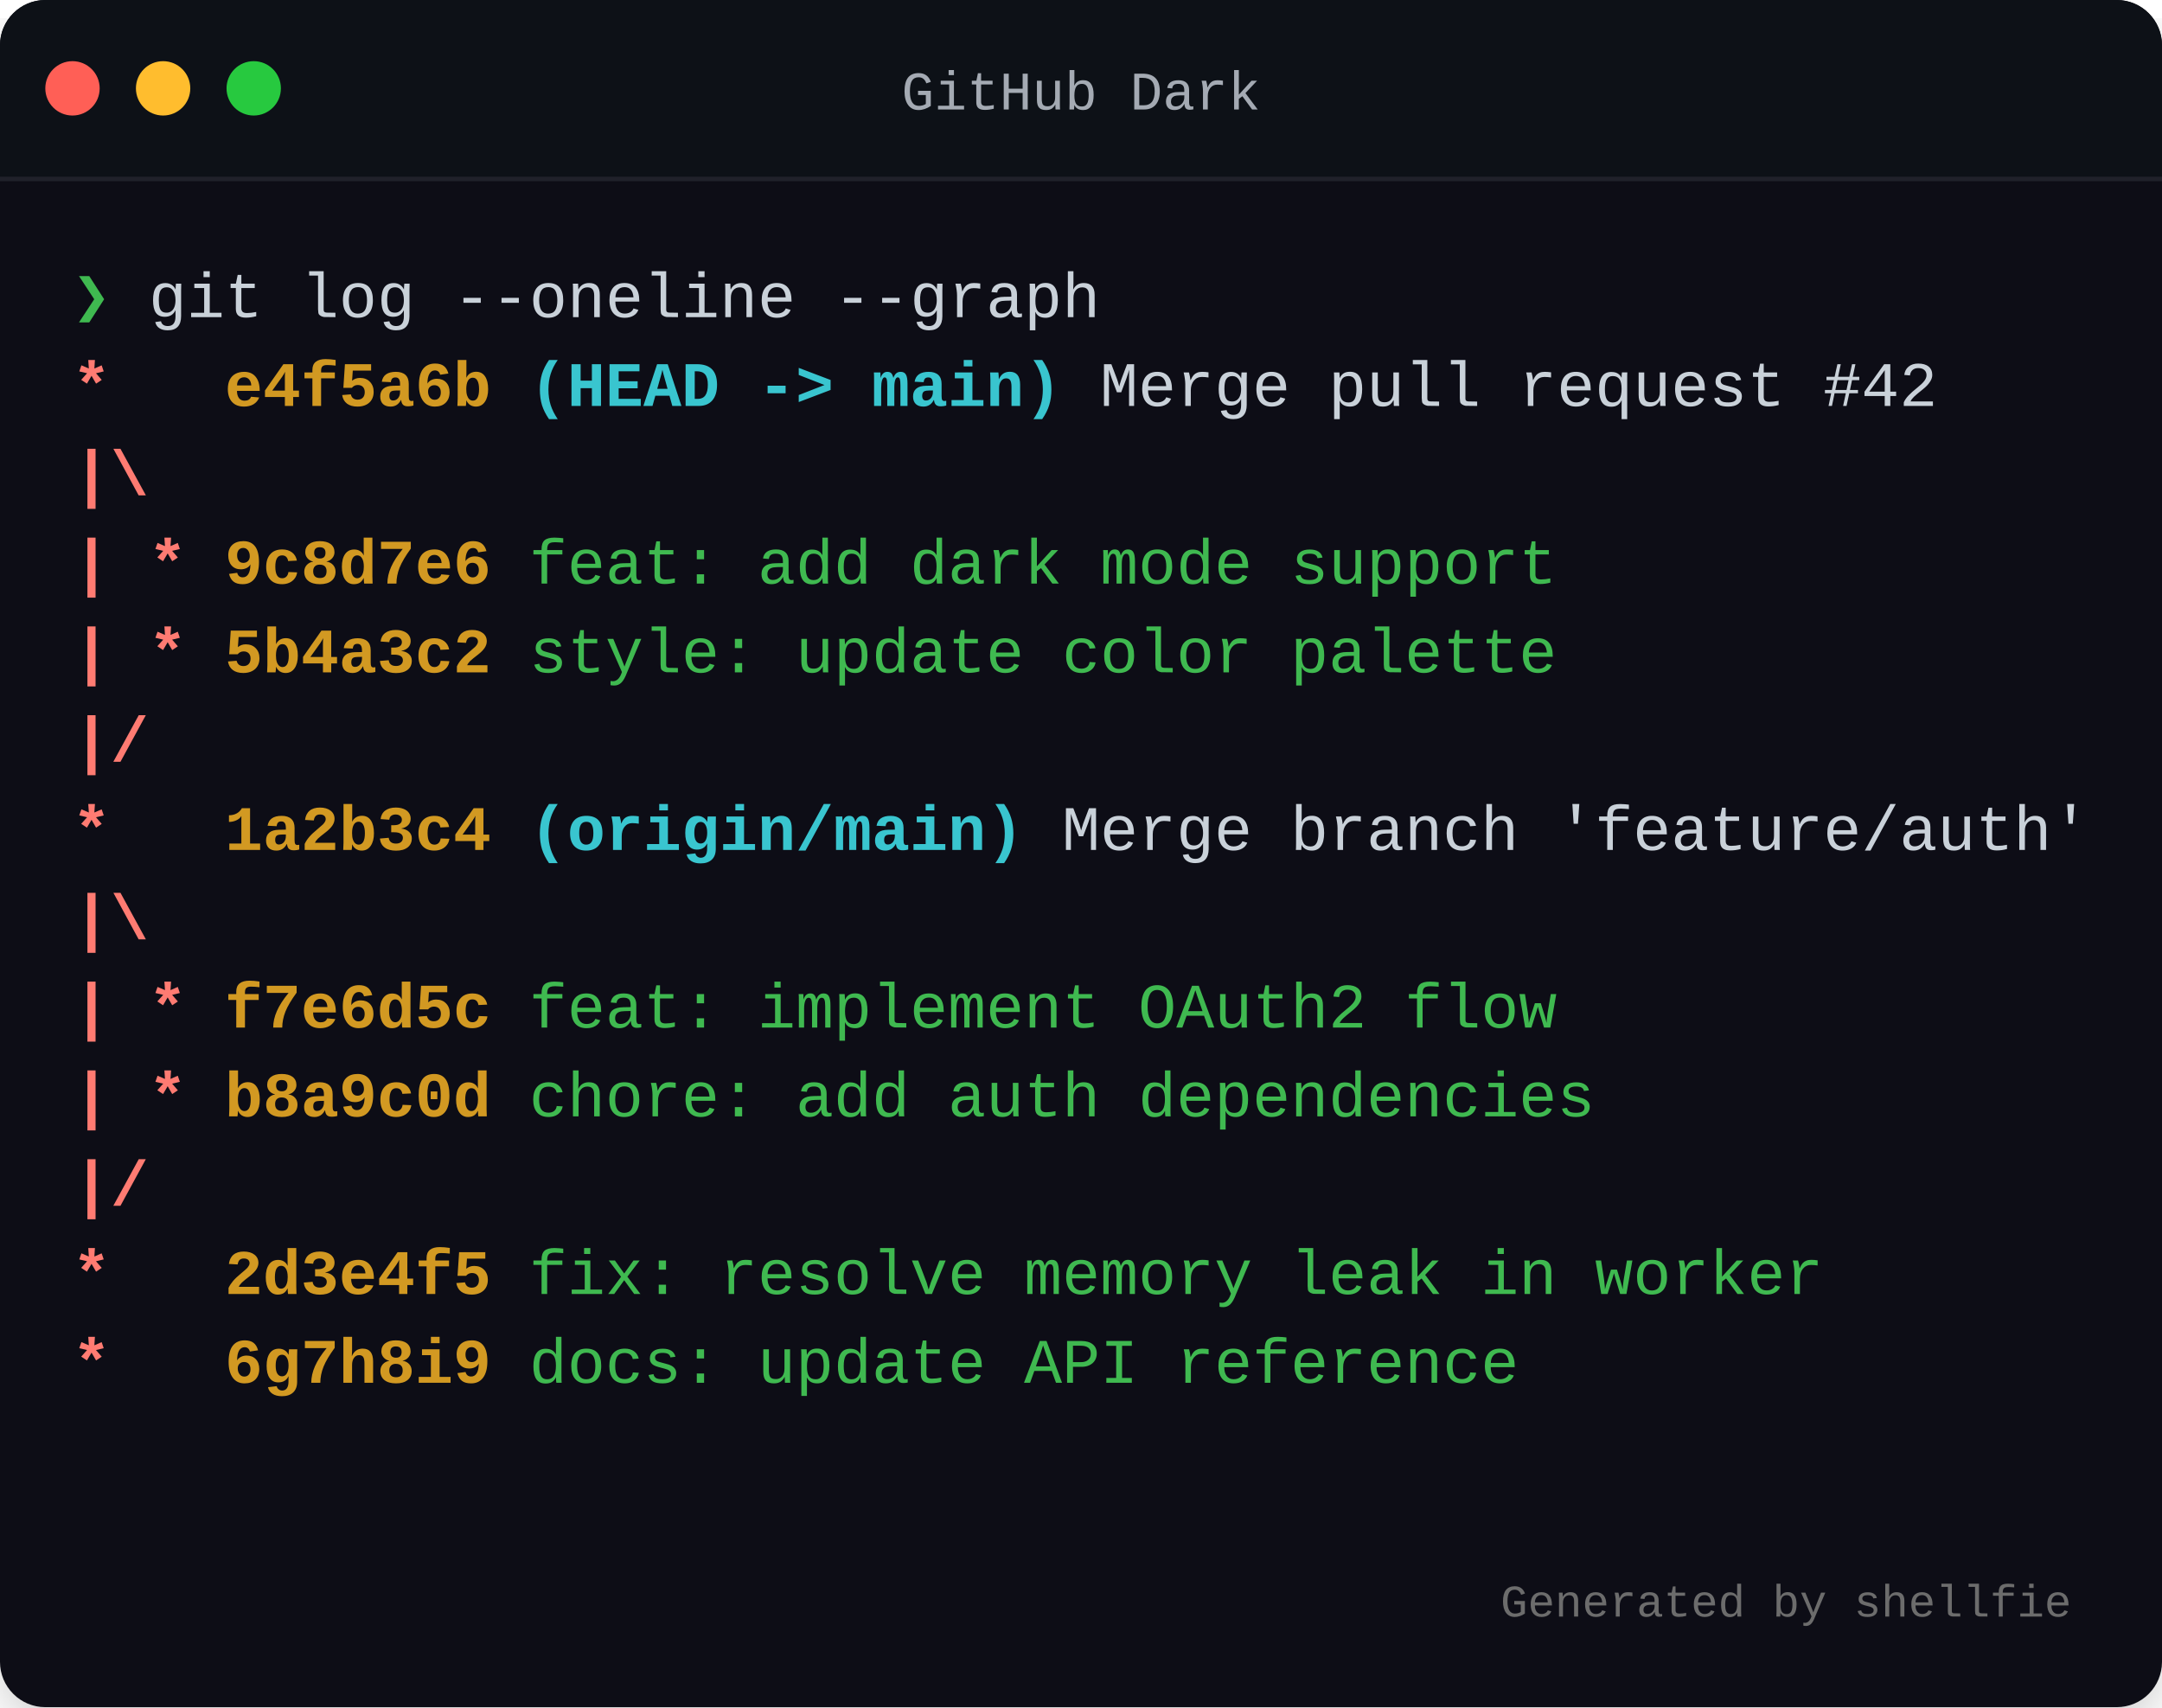
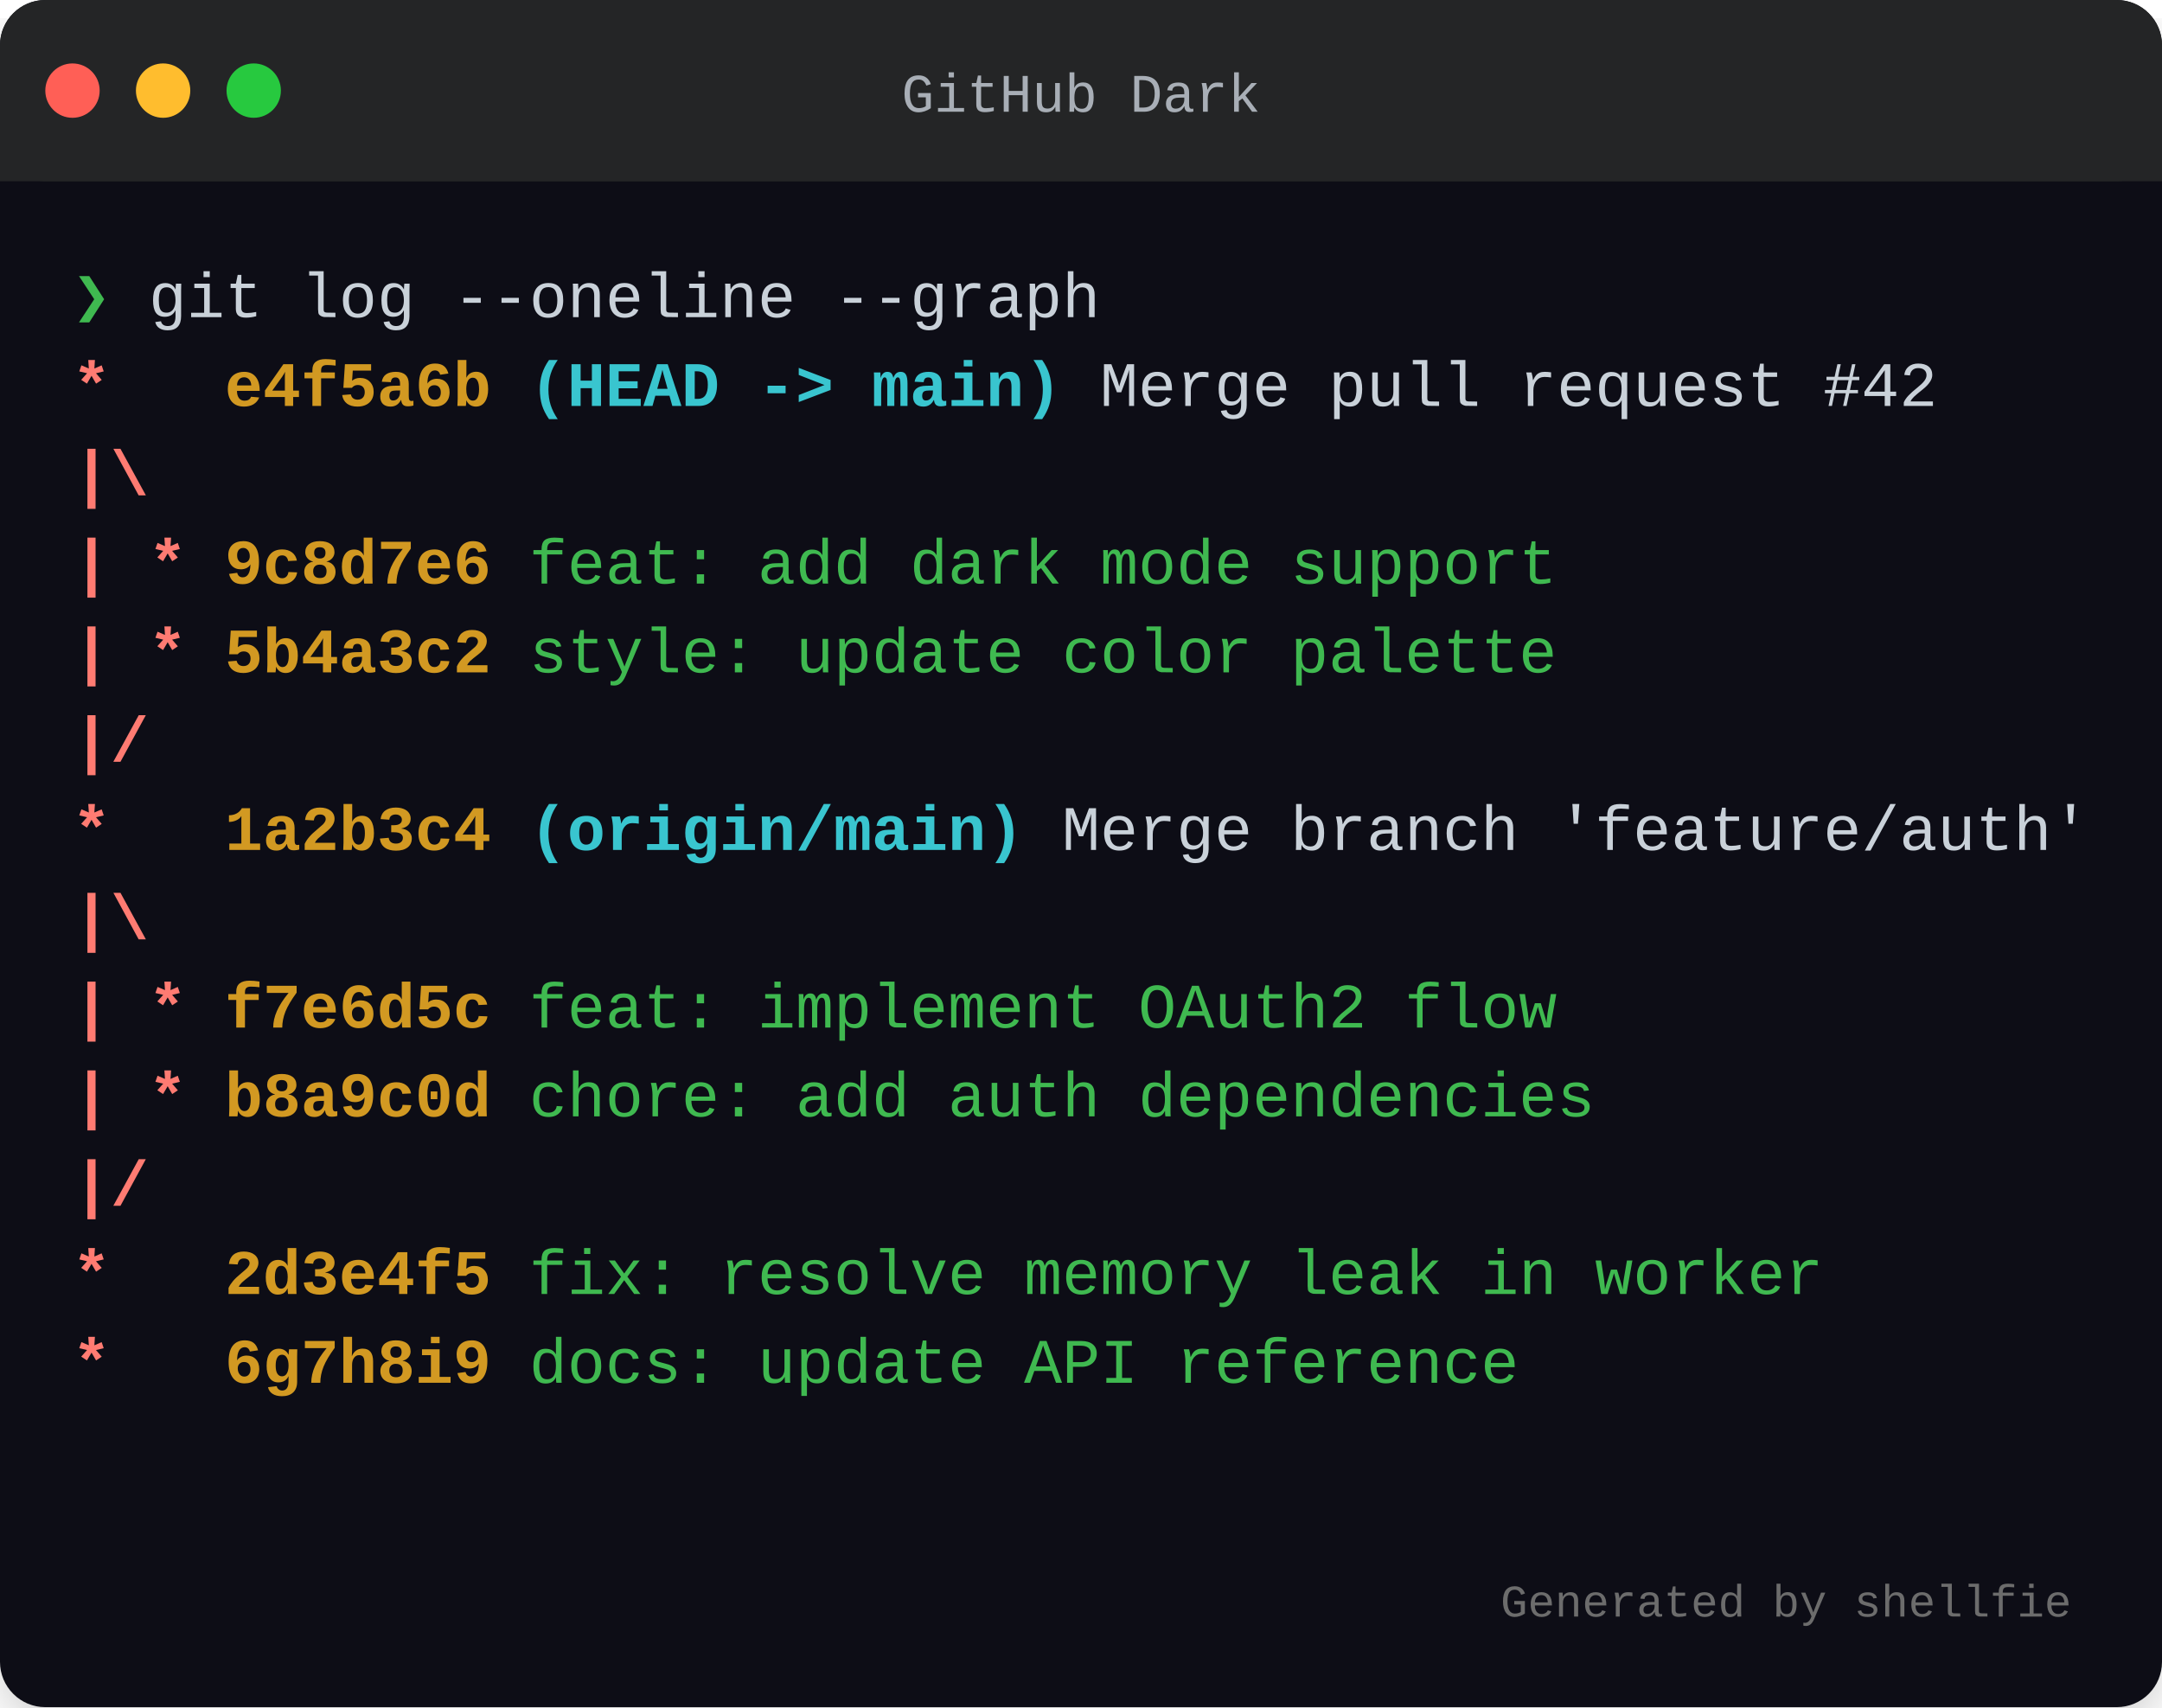
<svg xmlns="http://www.w3.org/2000/svg" viewBox="0 0 477.2 376.8" width="477.2" height="376.8">
  <defs>
    <filter id="shadow" x="-10%" y="-10%" width="120%" height="120%">
      <feDropShadow dx="0" dy="4" stdDeviation="8" flood-opacity="0.3" />
    </filter>
  </defs>
  <rect x="0" y="0" width="477.2" height="376.8" fill="#0d1117" rx="10" ry="10" filter="url(#shadow)" />
  <g class="title-bar">
-     <rect x="0" y="0" width="477.2" height="39" fill="#0d1117" rx="10" ry="10" />
-     <rect x="0" y="29" width="477.2" height="10" fill="#0d1117" />
-     <line x1="0" y1="39.5" x2="477.2" y2="39.5" stroke="#c9d1d91a" stroke-width="1" />
-     <circle cx="16" cy="19.5" r="6" fill="#ff5f56" />
-     <circle cx="36" cy="19.5" r="6" fill="#ffbd2e" />
-     <circle cx="56" cy="19.5" r="6" fill="#27c93f" />
-     <text x="238.6" y="24.167" fill="#c9d1d9" font-family="'SF Mono', 'Monaco', 'Menlo', 'Ubuntu Mono', 'Consolas', 'Courier New', monospace" font-size="12" text-anchor="middle" opacity="0.8">GitHub Dark</text>
+     <rect x="0" y="0" width="477.2" height="40" fill="#242526" rx="10" ry="10" />
+     <rect x="0" y="30" width="477.2" height="10" fill="#242526" />
+     <circle cx="16" cy="20" r="6" fill="#ff5f56" />
+     <circle cx="36" cy="20" r="6" fill="#ffbd2e" />
+     <circle cx="56" cy="20" r="6" fill="#27c93f" />
+     <text x="238.6" y="24.667" fill="#c9d1d9" font-family="'SF Mono', 'Monaco', 'Menlo', 'Ubuntu Mono', 'Consolas', 'Courier New', monospace" font-size="12" text-anchor="middle" opacity="0.8">GitHub Dark</text>
  </g>
  <g class="text">
    <text y="70" font-family="'SF Mono', 'Monaco', 'Menlo', 'Ubuntu Mono', 'Consolas', 'Courier New', monospace" font-size="14" xml:space="preserve">
      <tspan x="16" fill="#3fb950" font-weight="bold">❯</tspan>
      <tspan x="24.4" fill="#c9d1d9"> git log --oneline --graph</tspan>
    </text>
    <text y="89.6" font-family="'SF Mono', 'Monaco', 'Menlo', 'Ubuntu Mono', 'Consolas', 'Courier New', monospace" font-size="14" xml:space="preserve">
      <tspan x="16" fill="#ff7b72" font-weight="bold">*</tspan>
      <tspan x="24.4" fill="#c9d1d9">   </tspan>
      <tspan x="49.6" fill="#d29922" font-weight="bold">e4f5a6b</tspan>
      <tspan x="108.4" fill="#c9d1d9"> </tspan>
      <tspan x="116.8" fill="#39c5cf" font-weight="bold">(HEAD -&gt; main)</tspan>
      <tspan x="234.4" fill="#c9d1d9"> Merge pull request #42</tspan>
    </text>
    <text y="109.2" font-family="'SF Mono', 'Monaco', 'Menlo', 'Ubuntu Mono', 'Consolas', 'Courier New', monospace" font-size="14" xml:space="preserve">
      <tspan x="16" fill="#ff7b72" font-weight="bold">|\</tspan>
    </text>
    <text y="128.8" font-family="'SF Mono', 'Monaco', 'Menlo', 'Ubuntu Mono', 'Consolas', 'Courier New', monospace" font-size="14" xml:space="preserve">
      <tspan x="16" fill="#ff7b72" font-weight="bold">| *</tspan>
      <tspan x="41.2" fill="#c9d1d9"> </tspan>
      <tspan x="49.6" fill="#d29922" font-weight="bold">9c8d7e6</tspan>
      <tspan x="108.4" fill="#c9d1d9"> </tspan>
      <tspan x="116.8" fill="#3fb950">feat: add dark mode support</tspan>
    </text>
    <text y="148.4" font-family="'SF Mono', 'Monaco', 'Menlo', 'Ubuntu Mono', 'Consolas', 'Courier New', monospace" font-size="14" xml:space="preserve">
      <tspan x="16" fill="#ff7b72" font-weight="bold">| *</tspan>
      <tspan x="41.2" fill="#c9d1d9"> </tspan>
      <tspan x="49.6" fill="#d29922" font-weight="bold">5b4a3c2</tspan>
      <tspan x="108.4" fill="#c9d1d9"> </tspan>
      <tspan x="116.8" fill="#3fb950">style: update color palette</tspan>
    </text>
    <text y="168" font-family="'SF Mono', 'Monaco', 'Menlo', 'Ubuntu Mono', 'Consolas', 'Courier New', monospace" font-size="14" xml:space="preserve">
      <tspan x="16" fill="#ff7b72" font-weight="bold">|/</tspan>
    </text>
    <text y="187.6" font-family="'SF Mono', 'Monaco', 'Menlo', 'Ubuntu Mono', 'Consolas', 'Courier New', monospace" font-size="14" xml:space="preserve">
      <tspan x="16" fill="#ff7b72" font-weight="bold">*</tspan>
      <tspan x="24.4" fill="#c9d1d9">   </tspan>
      <tspan x="49.6" fill="#d29922" font-weight="bold">1a2b3c4</tspan>
      <tspan x="108.4" fill="#c9d1d9"> </tspan>
      <tspan x="116.8" fill="#39c5cf" font-weight="bold">(origin/main)</tspan>
      <tspan x="226" fill="#c9d1d9"> Merge branch 'feature/auth'</tspan>
    </text>
    <text y="207.2" font-family="'SF Mono', 'Monaco', 'Menlo', 'Ubuntu Mono', 'Consolas', 'Courier New', monospace" font-size="14" xml:space="preserve">
      <tspan x="16" fill="#ff7b72" font-weight="bold">|\</tspan>
    </text>
    <text y="226.8" font-family="'SF Mono', 'Monaco', 'Menlo', 'Ubuntu Mono', 'Consolas', 'Courier New', monospace" font-size="14" xml:space="preserve">
      <tspan x="16" fill="#ff7b72" font-weight="bold">| *</tspan>
      <tspan x="41.2" fill="#c9d1d9"> </tspan>
      <tspan x="49.6" fill="#d29922" font-weight="bold">f7e6d5c</tspan>
      <tspan x="108.4" fill="#c9d1d9"> </tspan>
      <tspan x="116.8" fill="#3fb950">feat: implement OAuth2 flow</tspan>
    </text>
    <text y="246.4" font-family="'SF Mono', 'Monaco', 'Menlo', 'Ubuntu Mono', 'Consolas', 'Courier New', monospace" font-size="14" xml:space="preserve">
      <tspan x="16" fill="#ff7b72" font-weight="bold">| *</tspan>
      <tspan x="41.2" fill="#c9d1d9"> </tspan>
      <tspan x="49.6" fill="#d29922" font-weight="bold">b8a9c0d</tspan>
      <tspan x="108.4" fill="#c9d1d9"> </tspan>
      <tspan x="116.8" fill="#3fb950">chore: add auth dependencies</tspan>
    </text>
    <text y="266" font-family="'SF Mono', 'Monaco', 'Menlo', 'Ubuntu Mono', 'Consolas', 'Courier New', monospace" font-size="14" xml:space="preserve">
      <tspan x="16" fill="#ff7b72" font-weight="bold">|/</tspan>
    </text>
    <text y="285.6" font-family="'SF Mono', 'Monaco', 'Menlo', 'Ubuntu Mono', 'Consolas', 'Courier New', monospace" font-size="14" xml:space="preserve">
      <tspan x="16" fill="#ff7b72" font-weight="bold">*</tspan>
      <tspan x="24.4" fill="#c9d1d9">   </tspan>
      <tspan x="49.6" fill="#d29922" font-weight="bold">2d3e4f5</tspan>
      <tspan x="108.4" fill="#c9d1d9"> </tspan>
      <tspan x="116.8" fill="#3fb950">fix: resolve memory leak in worker</tspan>
    </text>
    <text y="305.2" font-family="'SF Mono', 'Monaco', 'Menlo', 'Ubuntu Mono', 'Consolas', 'Courier New', monospace" font-size="14" xml:space="preserve">
      <tspan x="16" fill="#ff7b72" font-weight="bold">*</tspan>
      <tspan x="24.4" fill="#c9d1d9">   </tspan>
      <tspan x="49.6" fill="#d29922" font-weight="bold">6g7h8i9</tspan>
      <tspan x="108.4" fill="#c9d1d9"> </tspan>
      <tspan x="116.8" fill="#3fb950">docs: update API reference</tspan>
    </text>
  </g>
  <text y="356.8" font-family="'SF Mono', 'Monaco', 'Menlo', 'Ubuntu Mono', 'Consolas', 'Courier New', monospace" font-size="10" xml:space="preserve">
    <tspan x="331.2" fill="#6c6c6c">Generated by shellfie</tspan>
  </text>
</svg>
